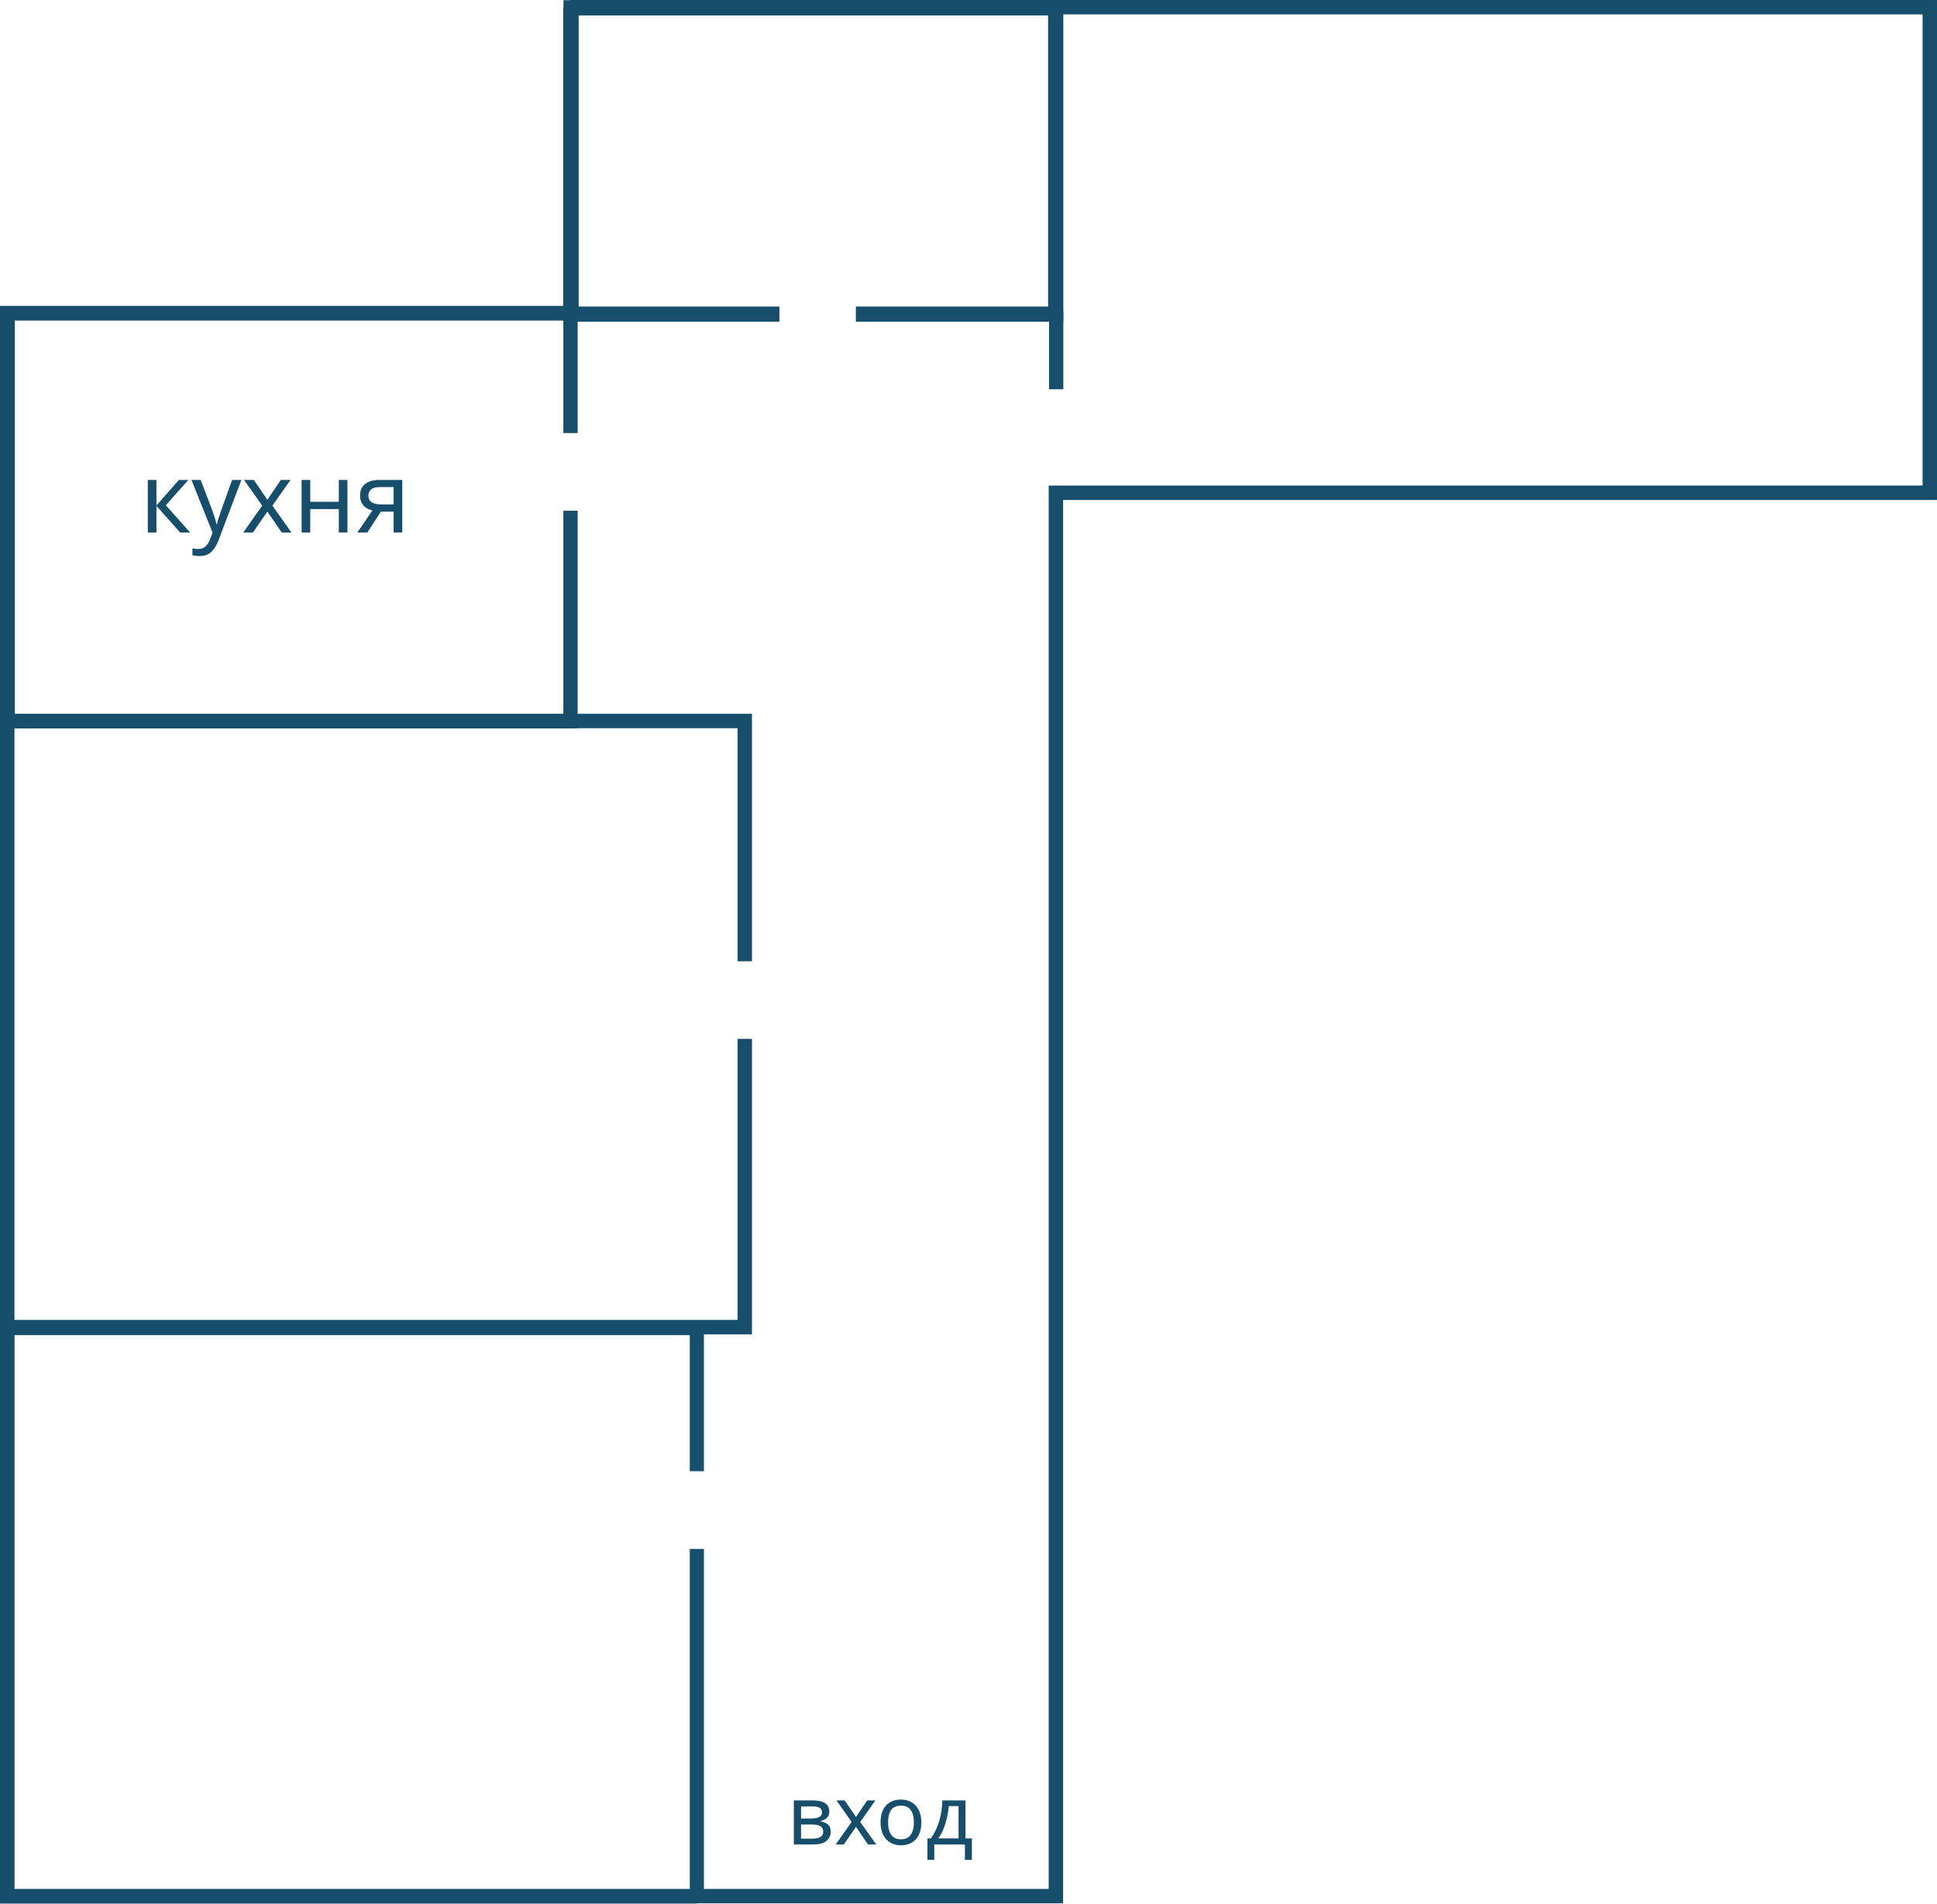
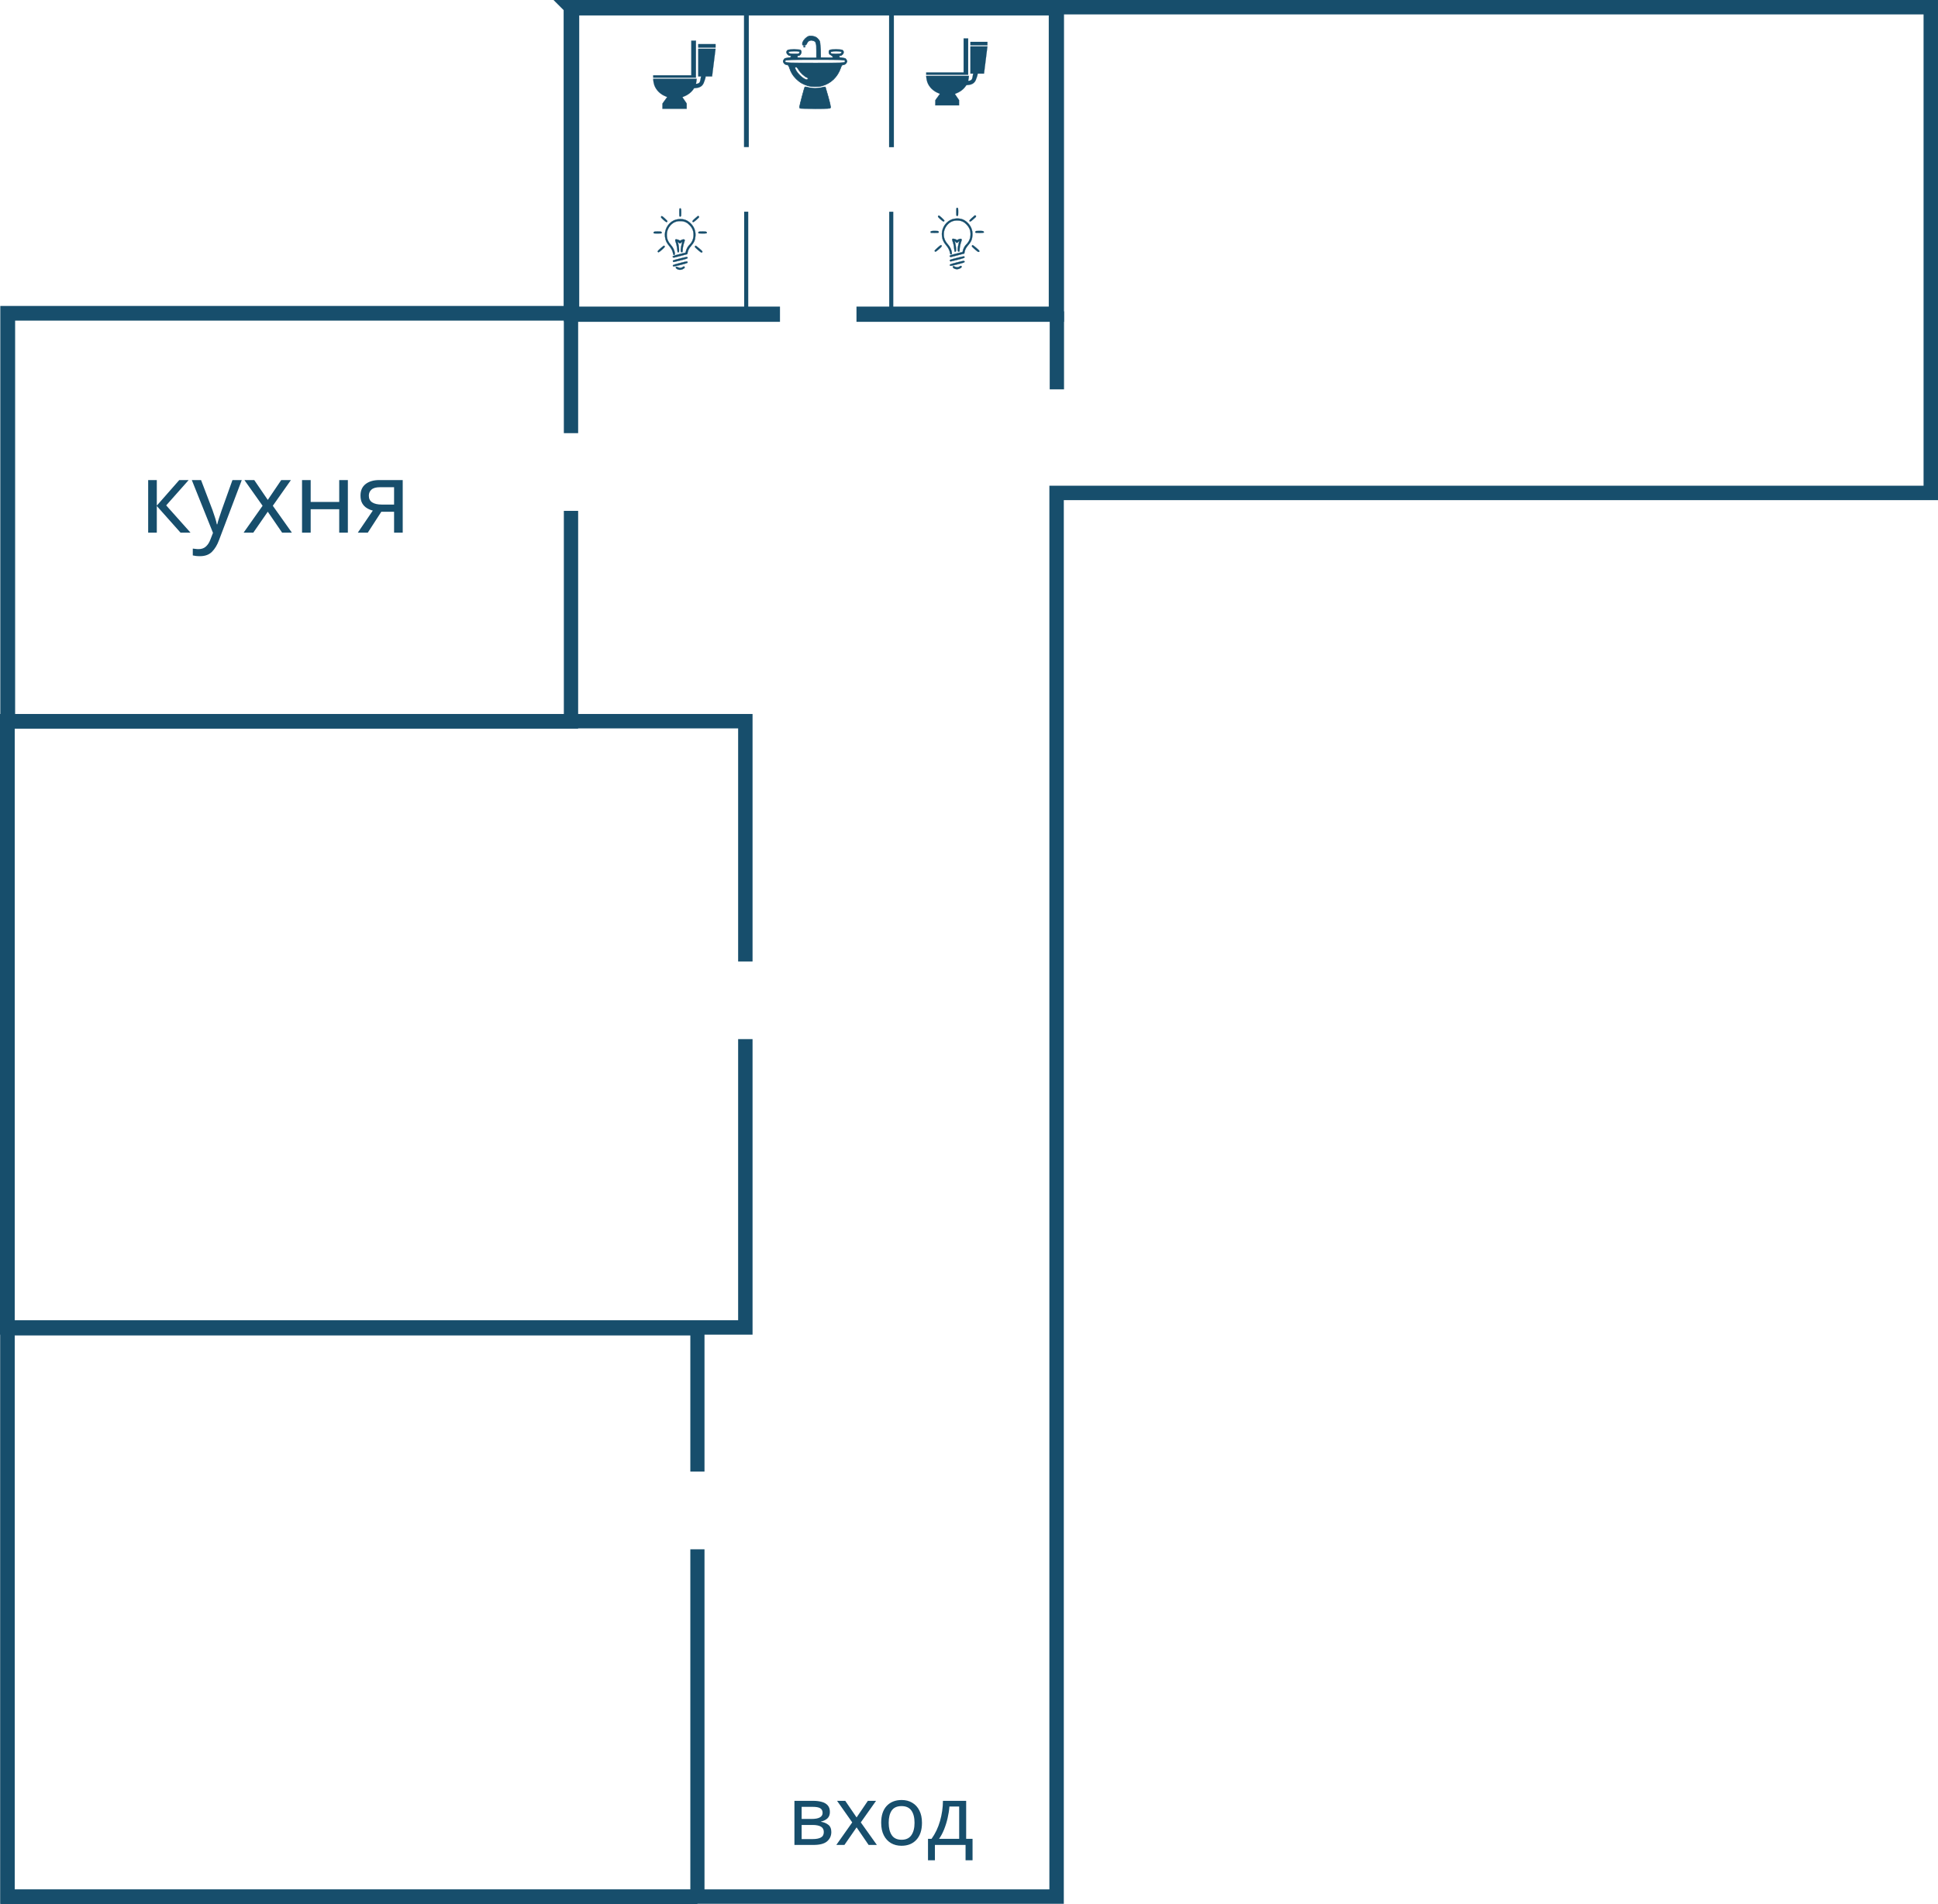
- <svg xmlns="http://www.w3.org/2000/svg" xmlns:ns1="http://www.openswatchbook.org/uri/2009/osb" width="113.742mm" height="111.747mm" viewBox="0 0 403.023 395.953" id="svg2" version="1.1">
+ <svg xmlns="http://www.w3.org/2000/svg" xmlns:ns1="http://www.openswatchbook.org/uri/2009/osb" width="113.76mm" height="111.757mm" viewBox="0 0 403.087 395.99" id="svg2" version="1.1">
  <defs id="defs4">
    <linearGradient id="linearGradient5829" ns1:paint="solid">
      <stop style="stop-color:#0752cd;stop-opacity:1;" offset="0" id="stop5831" />
    </linearGradient>
    <linearGradient id="linearGradient5775" ns1:paint="solid">
      <stop style="stop-color:#0752cd;stop-opacity:1;" offset="0" id="stop5777" />
    </linearGradient>
-     <filter style="color-interpolation-filters:sRGB" id="filter4307" x="-0.017" width="1.033" y="-0.011" height="1.022">
-       <feGaussianBlur stdDeviation="1.495" id="feGaussianBlur4309" />
-     </filter>
  </defs>
-   <g id="layer1" transform="translate(-153.7582,-135.3771)">
-     <rect style="opacity:0;fill:#333333;fill-opacity:1;stroke:#35a1cd;stroke-width:0.763;stroke-miterlimit:4;stroke-dasharray:none;stroke-opacity:0" id="rect3349" width="205.061" height="208.091" x="-153.543" y="294.748" />
-     <rect style="opacity:0;fill:#ffff00;fill-opacity:1;stroke:#35a1cd;stroke-width:0.763;stroke-miterlimit:4;stroke-dasharray:none;stroke-opacity:0" id="rect3353" width="160.614" height="187.888" x="-188.899" y="243.23" />
-     <rect style="opacity:0;fill:#000000;fill-opacity:1;stroke:none;stroke-width:0.763;stroke-miterlimit:4;stroke-dasharray:none;stroke-opacity:0" id="rect4165" width="108.086" height="87.883" x="1.01" y="320.002" />
-     <rect style="opacity:0;fill:#000000;fill-opacity:1;stroke:#2e52cd;stroke-width:2.363;stroke-miterlimit:4;stroke-dasharray:none;stroke-opacity:0" id="rect4167" width="226.274" height="176.777" x="2.02" y="273.535" />
-     <rect style="opacity:0;fill:#000000;fill-opacity:1;stroke:#0052cd;stroke-width:2.363;stroke-miterlimit:4;stroke-dasharray:none;stroke-opacity:0" id="rect4327" width="432.345" height="662.66" x="-26.264" y="-79.009" />
-     <g id="g4238" transform="translate(-10.6066,-21.21321)" style="fill:#174e6c;fill-opacity:0;stroke:#174e6c;stroke-opacity:1">
-       <rect y="255.352" x="189.909" height="329.31" width="212.132" id="rect3351" style="opacity:0;fill:#174e6c;fill-opacity:0;stroke:#174e6c;stroke-width:0.763;stroke-miterlimit:4;stroke-dasharray:none;stroke-opacity:1" />
-       <rect y="249.291" x="189.909" height="333.35" width="214.152" id="rect3355" style="opacity:0;fill:#174e6c;fill-opacity:0;stroke:#174e6c;stroke-width:0.763;stroke-miterlimit:4;stroke-dasharray:none;stroke-opacity:1" />
-       <rect y="253.322" x="186.869" height="328.318" width="215.181" id="rect4169" style="opacity:0;fill:#174e6c;fill-opacity:0;stroke:#174e6c;stroke-width:2.345;stroke-miterlimit:4;stroke-dasharray:none;stroke-opacity:1;filter:url(#filter4307)" />
-       <rect y="251.311" x="188.899" height="324.259" width="211.122" id="rect4311" style="opacity:0;fill:#174e6c;fill-opacity:0;stroke:#174e6c;stroke-width:2.363;stroke-miterlimit:4;stroke-dasharray:none;stroke-opacity:1" />
-       <rect y="582.641" x="404.061" height="6.061" width="6.061" id="rect4313" style="opacity:0;fill:#174e6c;fill-opacity:0;stroke:#174e6c;stroke-width:2.363;stroke-miterlimit:4;stroke-dasharray:none;stroke-opacity:1" />
-       <rect y="251.311" x="187.888" height="327.289" width="211.122" id="rect4315" style="opacity:0;fill:#174e6c;fill-opacity:0;stroke:#174e6c;stroke-width:2.363;stroke-miterlimit:4;stroke-dasharray:none;stroke-opacity:1" />
-       <rect y="188.682" x="309.107" height="80.812" width="116.168" id="rect4325" style="opacity:0;fill:#174e6c;fill-opacity:0;stroke:#174e6c;stroke-width:2.363;stroke-miterlimit:4;stroke-dasharray:none;stroke-opacity:1" />
-       <rect y="254.342" x="190.919" height="327.289" width="212.132" id="rect4329" style="opacity:0;fill:#174e6c;fill-opacity:0;stroke:#174e6c;stroke-width:2.363;stroke-miterlimit:4;stroke-dasharray:none;stroke-opacity:1" />
-       <path id="rect5783" d="m 283.046,158.09 0,63.637 -117.182,0 0,329.316 218.199,0 0,-291.938 181.824,0 0,-101.016 -282.842,0 z" style="opacity:1;fill:#174e6c;fill-opacity:0;stroke:#174e6c;stroke-width:3;stroke-miterlimit:4;stroke-dasharray:none;stroke-opacity:1" />
-       <path id="rect5862" d="m 319.326,356.567 0,-49.985 -153.526,0 0,126.093 153.526,0 0,-59.969" style="opacity:1;fill:#174e6c;fill-opacity:0;stroke:#174e6c;stroke-width:2.998;stroke-miterlimit:4;stroke-dasharray:none;stroke-opacity:1" />
-       <path id="rect5864" d="m 283.064,246.677 0,-24.916 -117.104,0 0,84.879 117.104,0 0,-43.801" style="opacity:1;fill:#174e6c;fill-opacity:0;stroke:#174e6c;stroke-width:2.974;stroke-miterlimit:4;stroke-dasharray:none;stroke-opacity:1" />
-       <path id="rect5866" d="m 309.358,462.651 0,-29.787 -143.498,0 0,118.244 143.498,0 m 0,0 0,-72.295" style="opacity:1;fill:#174e6c;fill-opacity:0;stroke:#174e6c;stroke-width:2.945;stroke-miterlimit:4;stroke-dasharray:none;stroke-opacity:1" />
-       <path id="rect5870" d="m 342.441,221.938 41.579,0 0,-63.721 -100.83,0 0,63.721 43.34,0" style="opacity:1;fill:#174e6c;fill-opacity:0;stroke:#174e6c;stroke-width:3.17;stroke-miterlimit:4;stroke-dasharray:none;stroke-opacity:1" />
-       <path style="opacity:1;fill:#174e6c;fill-opacity:0;fill-rule:evenodd;stroke:#174e6c;stroke-width:2.974;stroke-linecap:butt;stroke-linejoin:miter;stroke-miterlimit:4;stroke-dasharray:none;stroke-opacity:1" d="m 384.121,221.338 0,16.23" id="path4161" />
+   <g id="layer1" transform="translate(-2287.795,180.1198)">
+     <g id="g4346" transform="translate(2134.1,-315.4969)">
+       <path style="opacity:1;fill:#174e6c;fill-opacity:0;stroke:#174e6c;stroke-width:3;stroke-miterlimit:4;stroke-dasharray:none;stroke-opacity:1" d="m 283.046,158.09 0,63.637 -117.182,0 0,329.316 218.199,0 0,-291.938 181.824,0 0,-101.016 -282.842,0 z" id="rect5783" transform="translate(-10.6066,-21.21321)" />
+       <path style="opacity:1;fill:#174e6c;fill-opacity:0;stroke:#174e6c;stroke-width:2.998;stroke-miterlimit:4;stroke-dasharray:none;stroke-opacity:1" d="m 319.326,356.567 0,-49.985 -153.526,0 0,126.093 153.526,0 0,-59.969" id="rect5862" transform="translate(-10.6066,-21.21321)" />
+       <path style="opacity:1;fill:#174e6c;fill-opacity:0;stroke:#174e6c;stroke-width:2.974;stroke-miterlimit:4;stroke-dasharray:none;stroke-opacity:1" d="m 283.064,246.677 0,-24.916 -117.104,0 0,84.879 117.104,0 0,-43.801" id="rect5864" transform="translate(-10.6066,-21.21321)" />
+       <path style="opacity:1;fill:#174e6c;fill-opacity:0;stroke:#174e6c;stroke-width:2.945;stroke-miterlimit:4;stroke-dasharray:none;stroke-opacity:1" d="m 309.358,462.651 0,-29.787 -143.498,0 0,118.244 143.498,0 m 0,0 0,-72.295" id="rect5866" transform="translate(-10.6066,-21.21321)" />
+       <path style="opacity:1;fill:#174e6c;fill-opacity:0;stroke:#174e6c;stroke-width:3.17;stroke-miterlimit:4;stroke-dasharray:none;stroke-opacity:1" d="m 342.441,221.938 41.579,0 0,-63.721 -100.83,0 0,63.721 43.34,0" id="rect5870" transform="translate(-10.6066,-21.21321)" />
+       <path id="path4161" d="m 384.121,221.338 0,16.23" style="opacity:1;fill:#174e6c;fill-opacity:0;fill-rule:evenodd;stroke:#174e6c;stroke-width:2.974;stroke-linecap:butt;stroke-linejoin:miter;stroke-miterlimit:4;stroke-dasharray:none;stroke-opacity:1" transform="translate(-10.6066,-21.21321)" />
+       <path id="path4176" d="m 358.834,177.975 0,-0.527 0.148,-0.227 c 0.114,-0.175 0.523,-0.735 0.799,-1.095 0.016,-0.021 -0.073,-0.069 -0.262,-0.141 -1.105,-0.421 -1.974,-1.275 -2.343,-2.303 -0.102,-0.285 -0.191,-0.713 -0.216,-1.038 l -0.021,-0.273 4.443,0 4.443,0 -0.021,0.243 c -0.02,0.23 -0.083,0.615 -0.121,0.734 -0.041,0.128 0.444,0.029 0.622,-0.128 0.174,-0.153 0.225,-0.29 0.321,-0.864 0.025,-0.146 0.057,-0.308 0.072,-0.361 l 0.028,-0.096 -0.293,0 -0.293,0 0,-2.829 0,-2.829 1.771,0 1.771,0 -0.018,0.111 c -0.009,0.061 -0.163,1.284 -0.341,2.719 -0.178,1.434 -0.332,2.658 -0.341,2.719 l -0.018,0.111 -0.66,0 -0.66,0 0,0.116 c 0,0.143 -0.262,0.962 -0.411,1.285 -0.208,0.451 -0.586,0.76 -1.077,0.882 -0.225,0.056 -0.551,0.103 -0.722,0.103 -0.125,5.9e-4 -0.137,0.008 -0.218,0.135 -0.43,0.68 -1.16,1.256 -1.996,1.574 -0.179,0.068 -0.303,0.131 -0.298,0.152 0.004,0.019 0.119,0.189 0.254,0.377 0.135,0.188 0.327,0.467 0.426,0.621 l 0.18,0.279 0,0.539 0,0.539 -2.475,0 -2.475,0 0,-0.527 z m -1.886,-6.075 0,-0.236 3.89,0 3.89,0 0,-3.536 0,-3.536 0.472,0 0.472,0 0,3.772 0,3.772 -4.362,0 -4.362,0 0,-0.236 z m 9.195,-6.248 0,-0.354 1.768,0 1.768,0 0,0.354 0,0.354 -1.768,0 -1.768,0 0,-0.354 z" style="fill:#174e6c;fill-opacity:1;stroke:#174e6c;stroke-width:0.029;stroke-opacity:1" transform="translate(-10.6066,-21.21321)" />
+       <path style="fill:#174e6c;fill-opacity:1;stroke:#174e6c;stroke-width:0.03;stroke-opacity:1" d="m 302.084,178.679 0,-0.536 0.151,-0.231 c 0.116,-0.178 0.533,-0.749 0.814,-1.115 0.017,-0.021 -0.074,-0.07 -0.267,-0.144 -1.126,-0.429 -2.01,-1.299 -2.387,-2.346 -0.104,-0.29 -0.195,-0.726 -0.22,-1.058 l -0.021,-0.278 4.526,0 4.526,0 -0.021,0.248 c -0.02,0.234 -0.085,0.626 -0.123,0.748 -0.042,0.131 0.452,0.029 0.634,-0.131 0.177,-0.155 0.229,-0.296 0.327,-0.88 0.025,-0.149 0.058,-0.314 0.073,-0.368 l 0.028,-0.098 -0.298,0 -0.298,0 0,-2.882 0,-2.882 1.804,0 1.804,0 -0.018,0.113 c -0.01,0.062 -0.166,1.308 -0.348,2.769 -0.181,1.461 -0.338,2.707 -0.348,2.769 l -0.018,0.113 -0.673,0 -0.673,0 0,0.118 c 0,0.145 -0.267,0.98 -0.419,1.309 -0.212,0.459 -0.597,0.775 -1.097,0.899 -0.229,0.057 -0.561,0.105 -0.735,0.105 -0.127,6.1e-4 -0.14,0.009 -0.222,0.138 -0.438,0.693 -1.181,1.279 -2.033,1.603 -0.182,0.069 -0.308,0.134 -0.303,0.154 0.005,0.02 0.122,0.192 0.259,0.384 0.137,0.191 0.333,0.476 0.434,0.632 l 0.184,0.284 0,0.549 0,0.549 -2.522,0 -2.522,0 0,-0.536 z m -1.921,-6.188 0,-0.24 3.962,0 3.963,0 0,-3.602 0,-3.602 0.48,0 0.48,0 0,3.842 0,3.842 -4.443,0 -4.443,0 0,-0.24 z m 9.366,-6.364 0,-0.36 1.801,0 1.801,0 0,0.36 0,0.36 -1.801,0 -1.801,0 0,-0.36 z" id="path4178" transform="translate(-10.6066,-21.21321)" />
+       <path id="path4191" d="m 330.685,179.114 c -0.043,-0.043 -0.078,-0.191 -0.078,-0.33 0,-0.233 1.017,-4.048 1.101,-4.133 0.021,-0.021 0.347,0.043 0.724,0.141 0.853,0.222 1.887,0.226 2.805,0.01 0.386,-0.091 0.714,-0.154 0.728,-0.14 0.014,0.014 0.283,0.955 0.598,2.09 0.388,1.397 0.539,2.125 0.468,2.252 -0.092,0.164 -0.485,0.187 -3.187,0.187 -1.695,0 -3.117,-0.035 -3.16,-0.078 z m 1.563,-4.716 c -1.032,-0.334 -1.644,-0.7 -2.355,-1.411 -0.69,-0.69 -1.055,-1.291 -1.396,-2.295 -0.178,-0.525 -0.241,-0.594 -0.595,-0.646 -0.275,-0.041 -0.451,-0.157 -0.576,-0.381 -0.162,-0.29 -0.162,-0.355 -3.5e-4,-0.645 0.153,-0.275 0.273,-0.331 0.82,-0.381 0.488,-0.045 0.649,-0.107 0.679,-0.264 0.027,-0.142 -0.036,-0.205 -0.204,-0.205 -0.306,0 -0.712,-0.397 -0.712,-0.695 0,-0.483 0.295,-0.595 1.568,-0.595 0.777,0 1.249,0.05 1.34,0.141 0.348,0.348 0.01,1.149 -0.484,1.149 -0.118,0 -0.196,0.094 -0.196,0.235 0,0.225 0.078,0.235 1.993,0.235 l 1.993,0 0,-1.498 c 0,-1.679 -0.092,-1.944 -0.738,-2.116 -0.561,-0.149 -1.012,0.052 -1.239,0.552 -0.163,0.36 -0.25,0.424 -0.573,0.425 -0.333,5.7e-4 -0.381,-0.038 -0.381,-0.305 0,-0.4 0.429,-1.027 0.941,-1.375 0.335,-0.228 0.518,-0.268 1.028,-0.227 0.658,0.053 1.071,0.286 1.483,0.836 0.21,0.28 0.25,0.545 0.3,1.986 l 0.059,1.663 1.261,0.033 c 1.145,0.03 1.26,0.014 1.258,-0.176 -0.002,-0.12 -0.164,-0.284 -0.381,-0.385 -0.274,-0.127 -0.389,-0.267 -0.416,-0.505 -0.067,-0.582 0.118,-0.667 1.451,-0.667 1.282,0 1.577,0.111 1.577,0.595 0,0.298 -0.406,0.695 -0.712,0.695 -0.168,0 -0.231,0.063 -0.204,0.205 0.03,0.156 0.191,0.219 0.679,0.264 0.547,0.05 0.666,0.106 0.82,0.381 0.161,0.29 0.161,0.355 -3.5e-4,0.645 -0.125,0.224 -0.301,0.34 -0.576,0.381 -0.354,0.052 -0.417,0.121 -0.595,0.646 -0.65,1.916 -2.058,3.267 -3.926,3.767 -0.817,0.218 -2.213,0.19 -2.99,-0.061 z m 0.093,-1.441 c 0.022,-0.113 -0.062,-0.225 -0.203,-0.27 -0.461,-0.146 -1.359,-0.97 -1.708,-1.566 -0.209,-0.356 -0.435,-0.602 -0.557,-0.603 -0.669,-0.008 0.412,1.639 1.552,2.366 0.565,0.36 0.856,0.383 0.915,0.074 z m 7.688,-3.439 c 0.037,-0.097 0.037,-0.255 0,-0.352 -0.059,-0.153 -0.85,-0.176 -6.138,-0.176 -5.253,0 -6.09,0.024 -6.217,0.176 -0.116,0.14 -0.116,0.211 0,0.352 0.126,0.152 0.964,0.176 6.217,0.176 5.288,0 6.079,-0.023 6.138,-0.176 z m -9.609,-1.771 c 0.102,-0.039 0.185,-0.171 0.185,-0.293 0,-0.202 -0.099,-0.222 -1.107,-0.222 -1.124,0 -1.382,0.096 -1.117,0.416 0.146,0.176 1.648,0.249 2.038,0.1 z m 8.859,-0.1 c 0.262,-0.315 0.008,-0.416 -1.051,-0.416 -1.038,0 -1.257,0.081 -1.128,0.416 0.094,0.244 1.976,0.244 2.179,-4e-4 z m -7.852,-1.354 c 0,-0.065 0.079,-0.117 0.176,-0.117 0.097,0 0.176,0.053 0.176,0.117 0,0.065 -0.079,0.117 -0.176,0.117 -0.097,0 -0.176,-0.053 -0.176,-0.117 z" style="fill:#184f6b;fill-opacity:1;stroke:#174e6c;stroke-width:0.117;stroke-opacity:1" transform="translate(-10.6066,-21.21321)" />
+       <path id="path4232" d="m 362.922,212.508 c -0.273,-0.099 -0.474,-0.293 -0.454,-0.438 0.023,-0.163 0.152,-0.166 0.462,-0.01 0.343,0.172 0.665,0.156 0.963,-0.046 0.236,-0.16 0.328,-0.168 0.397,-0.037 0.07,0.134 0.03,0.212 -0.178,0.351 -0.394,0.262 -0.795,0.323 -1.19,0.179 z m -1.038,-0.701 c -0.084,-0.223 -0.04,-0.243 1.393,-0.623 0.763,-0.203 1.434,-0.358 1.493,-0.344 0.058,0.013 0.12,0.06 0.136,0.104 0.077,0.206 -0.034,0.254 -1.379,0.599 -1.365,0.35 -1.597,0.387 -1.643,0.264 z m 0.04,-0.902 c -0.077,-0.079 -0.076,-0.218 0.002,-0.281 0.087,-0.07 2.732,-0.738 2.838,-0.717 0.048,0.01 0.111,0.057 0.141,0.106 0.112,0.182 -0.088,0.265 -1.505,0.616 -0.749,0.186 -1.375,0.338 -1.39,0.337 -0.015,-3.1e-4 -0.054,-0.028 -0.087,-0.061 z m -0.031,-0.933 c -0.208,-0.214 -0.075,-0.278 1.316,-0.633 l 1.299,-0.331 0.066,-0.296 c 0.09,-0.408 0.38,-0.952 0.645,-1.212 0.6,-0.587 0.904,-1.239 0.943,-2.019 0.042,-0.857 -0.187,-1.503 -0.754,-2.127 -0.544,-0.598 -1.086,-0.862 -1.858,-0.905 -0.97,-0.054 -1.735,0.289 -2.323,1.04 -0.587,0.749 -0.775,1.685 -0.53,2.634 0.106,0.411 0.365,0.858 0.754,1.299 0.416,0.472 0.681,0.978 0.789,1.509 0.084,0.415 0.045,0.563 -0.151,0.563 -0.124,0 -0.158,-0.075 -0.248,-0.559 -0.06,-0.319 -0.365,-0.881 -0.675,-1.244 -0.606,-0.709 -0.831,-1.183 -0.936,-1.964 -0.186,-1.384 0.564,-2.804 1.793,-3.394 0.7,-0.336 1.663,-0.395 2.395,-0.147 0.728,0.246 1.47,0.931 1.836,1.694 0.241,0.502 0.334,1.001 0.304,1.627 -0.041,0.85 -0.282,1.405 -0.927,2.133 -0.392,0.442 -0.614,0.867 -0.705,1.346 l -0.063,0.33 -1.362,0.364 c -0.749,0.2 -1.4,0.366 -1.446,0.368 -0.046,0.002 -0.118,-0.032 -0.161,-0.076 z m 5.297,-1.424 c -0.765,-0.665 -0.797,-0.702 -0.728,-0.856 0.032,-0.071 0.094,-0.129 0.139,-0.129 0.097,0 1.312,1.035 1.376,1.171 0.067,0.144 8.1e-4,0.252 -0.153,0.248 -0.098,-0.002 -0.28,-0.126 -0.633,-0.434 z m -8.437,0.325 c -0.033,-0.034 -0.059,-0.1 -0.059,-0.148 0,-0.095 1.203,-1.162 1.31,-1.162 0.119,0 0.198,0.148 0.148,0.278 -0.057,0.15 -1.139,1.093 -1.254,1.093 -0.047,0 -0.112,-0.027 -0.144,-0.061 z m 4.084,0.021 c -0.013,-0.022 -0.048,-0.302 -0.077,-0.622 -0.053,-0.588 -0.166,-1.091 -0.35,-1.571 -0.168,-0.438 -0.017,-0.551 0.516,-0.387 0.13,0.04 0.275,0.109 0.322,0.153 0.08,0.074 0.105,0.07 0.305,-0.043 0.275,-0.156 0.547,-0.21 0.684,-0.134 0.136,0.075 0.132,0.133 -0.045,0.648 -0.163,0.472 -0.296,1.161 -0.297,1.532 -8.1e-4,0.355 -0.042,0.463 -0.177,0.463 -0.152,0 -0.219,-0.137 -0.219,-0.447 0,-0.32 0.119,-1.02 0.241,-1.424 0.052,-0.172 0.088,-0.313 0.08,-0.313 -0.008,0 -0.108,0.08 -0.222,0.178 -0.114,0.098 -0.244,0.178 -0.288,0.178 -0.044,0 -0.166,-0.097 -0.271,-0.216 -0.213,-0.241 -0.211,-0.27 -0.031,0.419 0.107,0.41 0.18,1.273 0.126,1.491 -0.024,0.099 -0.065,0.134 -0.153,0.134 -0.066,0 -0.131,-0.018 -0.144,-0.04 z m -4.952,-3.905 c -0.018,-0.019 -0.033,-0.088 -0.033,-0.154 0,-0.178 0.168,-0.219 0.895,-0.219 0.577,0 0.651,0.01 0.741,0.103 0.08,0.082 0.089,0.123 0.048,0.203 -0.049,0.093 -0.106,0.1 -0.835,0.1 -0.43,0 -0.797,-0.015 -0.816,-0.034 z m 9.281,-0.067 c -0.042,-0.08 -0.032,-0.122 0.048,-0.203 0.091,-0.093 0.164,-0.103 0.797,-0.103 0.703,0 0.851,0.03 0.908,0.183 0.073,0.194 -0.045,0.224 -0.891,0.224 -0.756,0 -0.813,-0.007 -0.862,-0.1 z m -6.694,-2.28 c -0.165,-0.066 -1.034,-0.849 -1.064,-0.959 -0.036,-0.131 0.052,-0.267 0.171,-0.265 0.124,0.002 1.146,0.953 1.146,1.066 0,0.115 -0.141,0.202 -0.253,0.158 z m 5.538,-0.014 c -0.172,-0.099 -0.085,-0.241 0.44,-0.714 0.288,-0.26 0.555,-0.49 0.594,-0.512 0.1,-0.057 0.269,0.051 0.269,0.171 0,0.112 -0.077,0.193 -0.669,0.704 -0.441,0.38 -0.513,0.421 -0.635,0.351 z m -2.749,-1.17 c -0.041,-0.042 -0.059,-0.294 -0.059,-0.806 0,-0.793 0.032,-0.904 0.24,-0.837 0.134,0.044 0.155,0.165 0.156,0.9 5.5e-4,0.518 -0.015,0.66 -0.077,0.724 -0.093,0.095 -0.178,0.102 -0.259,0.019 z" style="fill:#174e6c;fill-opacity:1;stroke:#174e6c;stroke-width:0.05;stroke-opacity:1" transform="translate(-10.6066,-21.21321)" />
+       <path id="path4232-4" d="m 305.313,212.631 c -0.273,-0.099 -0.474,-0.293 -0.454,-0.438 0.023,-0.163 0.152,-0.166 0.462,-0.01 0.343,0.172 0.665,0.156 0.963,-0.046 0.236,-0.16 0.328,-0.168 0.397,-0.037 0.07,0.134 0.03,0.212 -0.178,0.351 -0.394,0.262 -0.795,0.323 -1.19,0.179 z m -1.038,-0.701 c -0.084,-0.223 -0.04,-0.243 1.393,-0.623 0.763,-0.203 1.434,-0.358 1.493,-0.344 0.058,0.013 0.12,0.06 0.136,0.104 0.077,0.206 -0.034,0.254 -1.379,0.599 -1.365,0.35 -1.597,0.387 -1.643,0.264 z m 0.04,-0.902 c -0.077,-0.079 -0.076,-0.218 0.002,-0.281 0.087,-0.07 2.732,-0.738 2.838,-0.717 0.048,0.01 0.111,0.057 0.141,0.106 0.112,0.182 -0.088,0.265 -1.505,0.616 -0.749,0.186 -1.375,0.338 -1.39,0.337 -0.015,-3.1e-4 -0.054,-0.028 -0.087,-0.061 z m -0.031,-0.933 c -0.208,-0.214 -0.075,-0.278 1.316,-0.633 l 1.299,-0.331 0.066,-0.296 c 0.09,-0.408 0.38,-0.952 0.645,-1.212 0.6,-0.587 0.904,-1.239 0.943,-2.019 0.042,-0.857 -0.187,-1.503 -0.754,-2.127 -0.544,-0.598 -1.086,-0.862 -1.858,-0.905 -0.97,-0.054 -1.735,0.289 -2.323,1.04 -0.587,0.749 -0.775,1.685 -0.53,2.634 0.106,0.411 0.365,0.858 0.754,1.299 0.416,0.472 0.681,0.978 0.789,1.509 0.084,0.415 0.045,0.563 -0.151,0.563 -0.124,0 -0.158,-0.075 -0.248,-0.559 -0.06,-0.319 -0.365,-0.881 -0.675,-1.244 -0.606,-0.709 -0.831,-1.183 -0.936,-1.964 -0.186,-1.384 0.564,-2.804 1.793,-3.394 0.7,-0.336 1.663,-0.395 2.395,-0.147 0.728,0.246 1.47,0.931 1.836,1.694 0.241,0.502 0.334,1.001 0.304,1.627 -0.041,0.85 -0.282,1.405 -0.927,2.133 -0.392,0.442 -0.614,0.867 -0.705,1.346 l -0.063,0.33 -1.362,0.364 c -0.749,0.2 -1.4,0.366 -1.446,0.368 -0.046,0.002 -0.118,-0.032 -0.161,-0.076 z m 5.297,-1.424 c -0.765,-0.665 -0.797,-0.702 -0.728,-0.856 0.032,-0.071 0.094,-0.129 0.139,-0.129 0.097,0 1.312,1.035 1.376,1.171 0.067,0.144 8.1e-4,0.252 -0.153,0.248 -0.098,-0.002 -0.28,-0.126 -0.633,-0.434 z m -8.437,0.325 c -0.033,-0.034 -0.059,-0.1 -0.059,-0.148 0,-0.095 1.203,-1.162 1.31,-1.162 0.119,0 0.198,0.148 0.148,0.278 -0.057,0.15 -1.139,1.093 -1.254,1.093 -0.047,0 -0.112,-0.027 -0.144,-0.061 z m 4.084,0.021 c -0.013,-0.022 -0.048,-0.302 -0.077,-0.622 -0.053,-0.588 -0.166,-1.091 -0.35,-1.571 -0.168,-0.438 -0.017,-0.551 0.516,-0.387 0.13,0.04 0.275,0.109 0.322,0.153 0.08,0.074 0.105,0.07 0.305,-0.043 0.275,-0.156 0.547,-0.21 0.684,-0.134 0.136,0.075 0.132,0.133 -0.045,0.648 -0.163,0.472 -0.296,1.161 -0.297,1.532 -8.1e-4,0.355 -0.042,0.463 -0.177,0.463 -0.152,0 -0.219,-0.137 -0.219,-0.447 0,-0.32 0.119,-1.02 0.241,-1.424 0.052,-0.172 0.088,-0.313 0.08,-0.313 -0.008,0 -0.108,0.08 -0.222,0.178 -0.114,0.098 -0.244,0.178 -0.288,0.178 -0.044,0 -0.166,-0.097 -0.271,-0.216 -0.213,-0.241 -0.211,-0.27 -0.031,0.419 0.107,0.41 0.18,1.273 0.126,1.491 -0.024,0.099 -0.065,0.134 -0.153,0.134 -0.066,0 -0.131,-0.018 -0.144,-0.04 z m -4.952,-3.905 c -0.018,-0.019 -0.033,-0.088 -0.033,-0.154 0,-0.178 0.168,-0.219 0.895,-0.219 0.577,0 0.651,0.01 0.741,0.103 0.08,0.082 0.089,0.123 0.048,0.203 -0.049,0.093 -0.106,0.1 -0.835,0.1 -0.43,0 -0.797,-0.015 -0.816,-0.034 z m 9.281,-0.067 c -0.042,-0.08 -0.032,-0.122 0.048,-0.203 0.091,-0.093 0.164,-0.103 0.797,-0.103 0.703,0 0.851,0.03 0.908,0.183 0.073,0.194 -0.045,0.224 -0.891,0.224 -0.756,0 -0.813,-0.007 -0.862,-0.1 z m -6.694,-2.28 c -0.165,-0.066 -1.034,-0.849 -1.064,-0.959 -0.036,-0.131 0.052,-0.267 0.171,-0.265 0.124,0.002 1.146,0.953 1.146,1.066 0,0.115 -0.141,0.202 -0.253,0.158 z m 5.538,-0.014 c -0.172,-0.099 -0.085,-0.241 0.44,-0.714 0.288,-0.26 0.555,-0.49 0.594,-0.512 0.1,-0.057 0.269,0.051 0.269,0.171 0,0.112 -0.077,0.193 -0.669,0.704 -0.441,0.38 -0.513,0.421 -0.635,0.351 z m -2.749,-1.17 c -0.041,-0.042 -0.059,-0.294 -0.059,-0.806 0,-0.793 0.032,-0.904 0.24,-0.837 0.134,0.044 0.155,0.165 0.156,0.9 5.5e-4,0.518 -0.015,0.66 -0.077,0.724 -0.093,0.095 -0.178,0.102 -0.259,0.019 z" style="fill:#174e6c;fill-opacity:1;stroke:#174e6c;stroke-width:0.05;stroke-opacity:1" transform="translate(-10.6066,-21.21321)" />
+       <path id="path4259" d="m 319.543,159.686 c 0,27.5 0,27.5 0,27.5" style="fill:none;fill-opacity:0;fill-rule:evenodd;stroke:#174e6c;stroke-width:1px;stroke-linecap:butt;stroke-linejoin:miter;stroke-opacity:1" transform="translate(-10.6066,-21.21321)" />
+       <path style="fill:none;fill-opacity:0;fill-rule:evenodd;stroke:#174e6c;stroke-width:1.002px;stroke-linecap:butt;stroke-linejoin:miter;stroke-opacity:1" d="m 349.722,159.612 c 0,27.589 0,27.589 0,27.589" id="path4261" transform="translate(-10.6066,-21.21321)" />
+       <path id="path4259-2" d="m 319.507,200.621 c 0,19.821 0,19.821 0,19.821" style="fill:none;fill-opacity:0;fill-rule:evenodd;stroke:#174e6c;stroke-width:0.849px;stroke-linecap:butt;stroke-linejoin:miter;stroke-opacity:1" transform="translate(-10.6066,-21.21321)" />
+       <path id="path4259-2-2" d="m 349.677,200.624 c 0,19.821 0,19.821 0,19.821" style="fill:none;fill-opacity:0;fill-rule:evenodd;stroke:#174e6c;stroke-width:0.849px;stroke-linecap:butt;stroke-linejoin:miter;stroke-opacity:1" transform="translate(-10.6066,-21.21321)" />
+       <text id="text4175" y="519.084" x="317.475" style="font-style:normal;font-weight:normal;font-size:17.104px;line-height:125%;font-family:sans-serif;letter-spacing:0px;word-spacing:0px;fill:#174e6c;fill-opacity:1;stroke:none;stroke-width:1px;stroke-linecap:butt;stroke-linejoin:miter;stroke-opacity:1" xml:space="preserve">
+         <tspan style="fill:#174e6c;fill-opacity:1" y="519.084" x="317.475" id="tspan4177">вход</tspan>
+       </text>
+       <text id="text4179" y="246.161" x="182.778" style="font-style:normal;font-weight:normal;font-size:20.411px;line-height:125%;font-family:sans-serif;letter-spacing:0px;word-spacing:0px;fill:#174e6c;fill-opacity:1;stroke:none;stroke-width:1px;stroke-linecap:butt;stroke-linejoin:miter;stroke-opacity:1" xml:space="preserve">
+         <tspan y="246.161" x="182.778" id="tspan4181">кухня</tspan>
+       </text>
    </g>
-     <text xml:space="preserve" style="font-style:normal;font-weight:normal;font-size:17.104px;line-height:125%;font-family:sans-serif;letter-spacing:0px;word-spacing:0px;fill:#174e6c;fill-opacity:1;stroke:none;stroke-width:1px;stroke-linecap:butt;stroke-linejoin:miter;stroke-opacity:1" x="317.475" y="519.084" id="text4175">
-       <tspan id="tspan4177" x="317.475" y="519.084" style="fill:#174e6c;fill-opacity:1">вход</tspan>
-     </text>
-     <text xml:space="preserve" style="font-style:normal;font-weight:normal;font-size:20.411px;line-height:125%;font-family:sans-serif;letter-spacing:0px;word-spacing:0px;fill:#174e6c;fill-opacity:1;stroke:none;stroke-width:1px;stroke-linecap:butt;stroke-linejoin:miter;stroke-opacity:1" x="182.778" y="246.161" id="text4179">
-       <tspan id="tspan4181" x="182.778" y="246.161">кухня</tspan>
-     </text>
  </g>
</svg>
